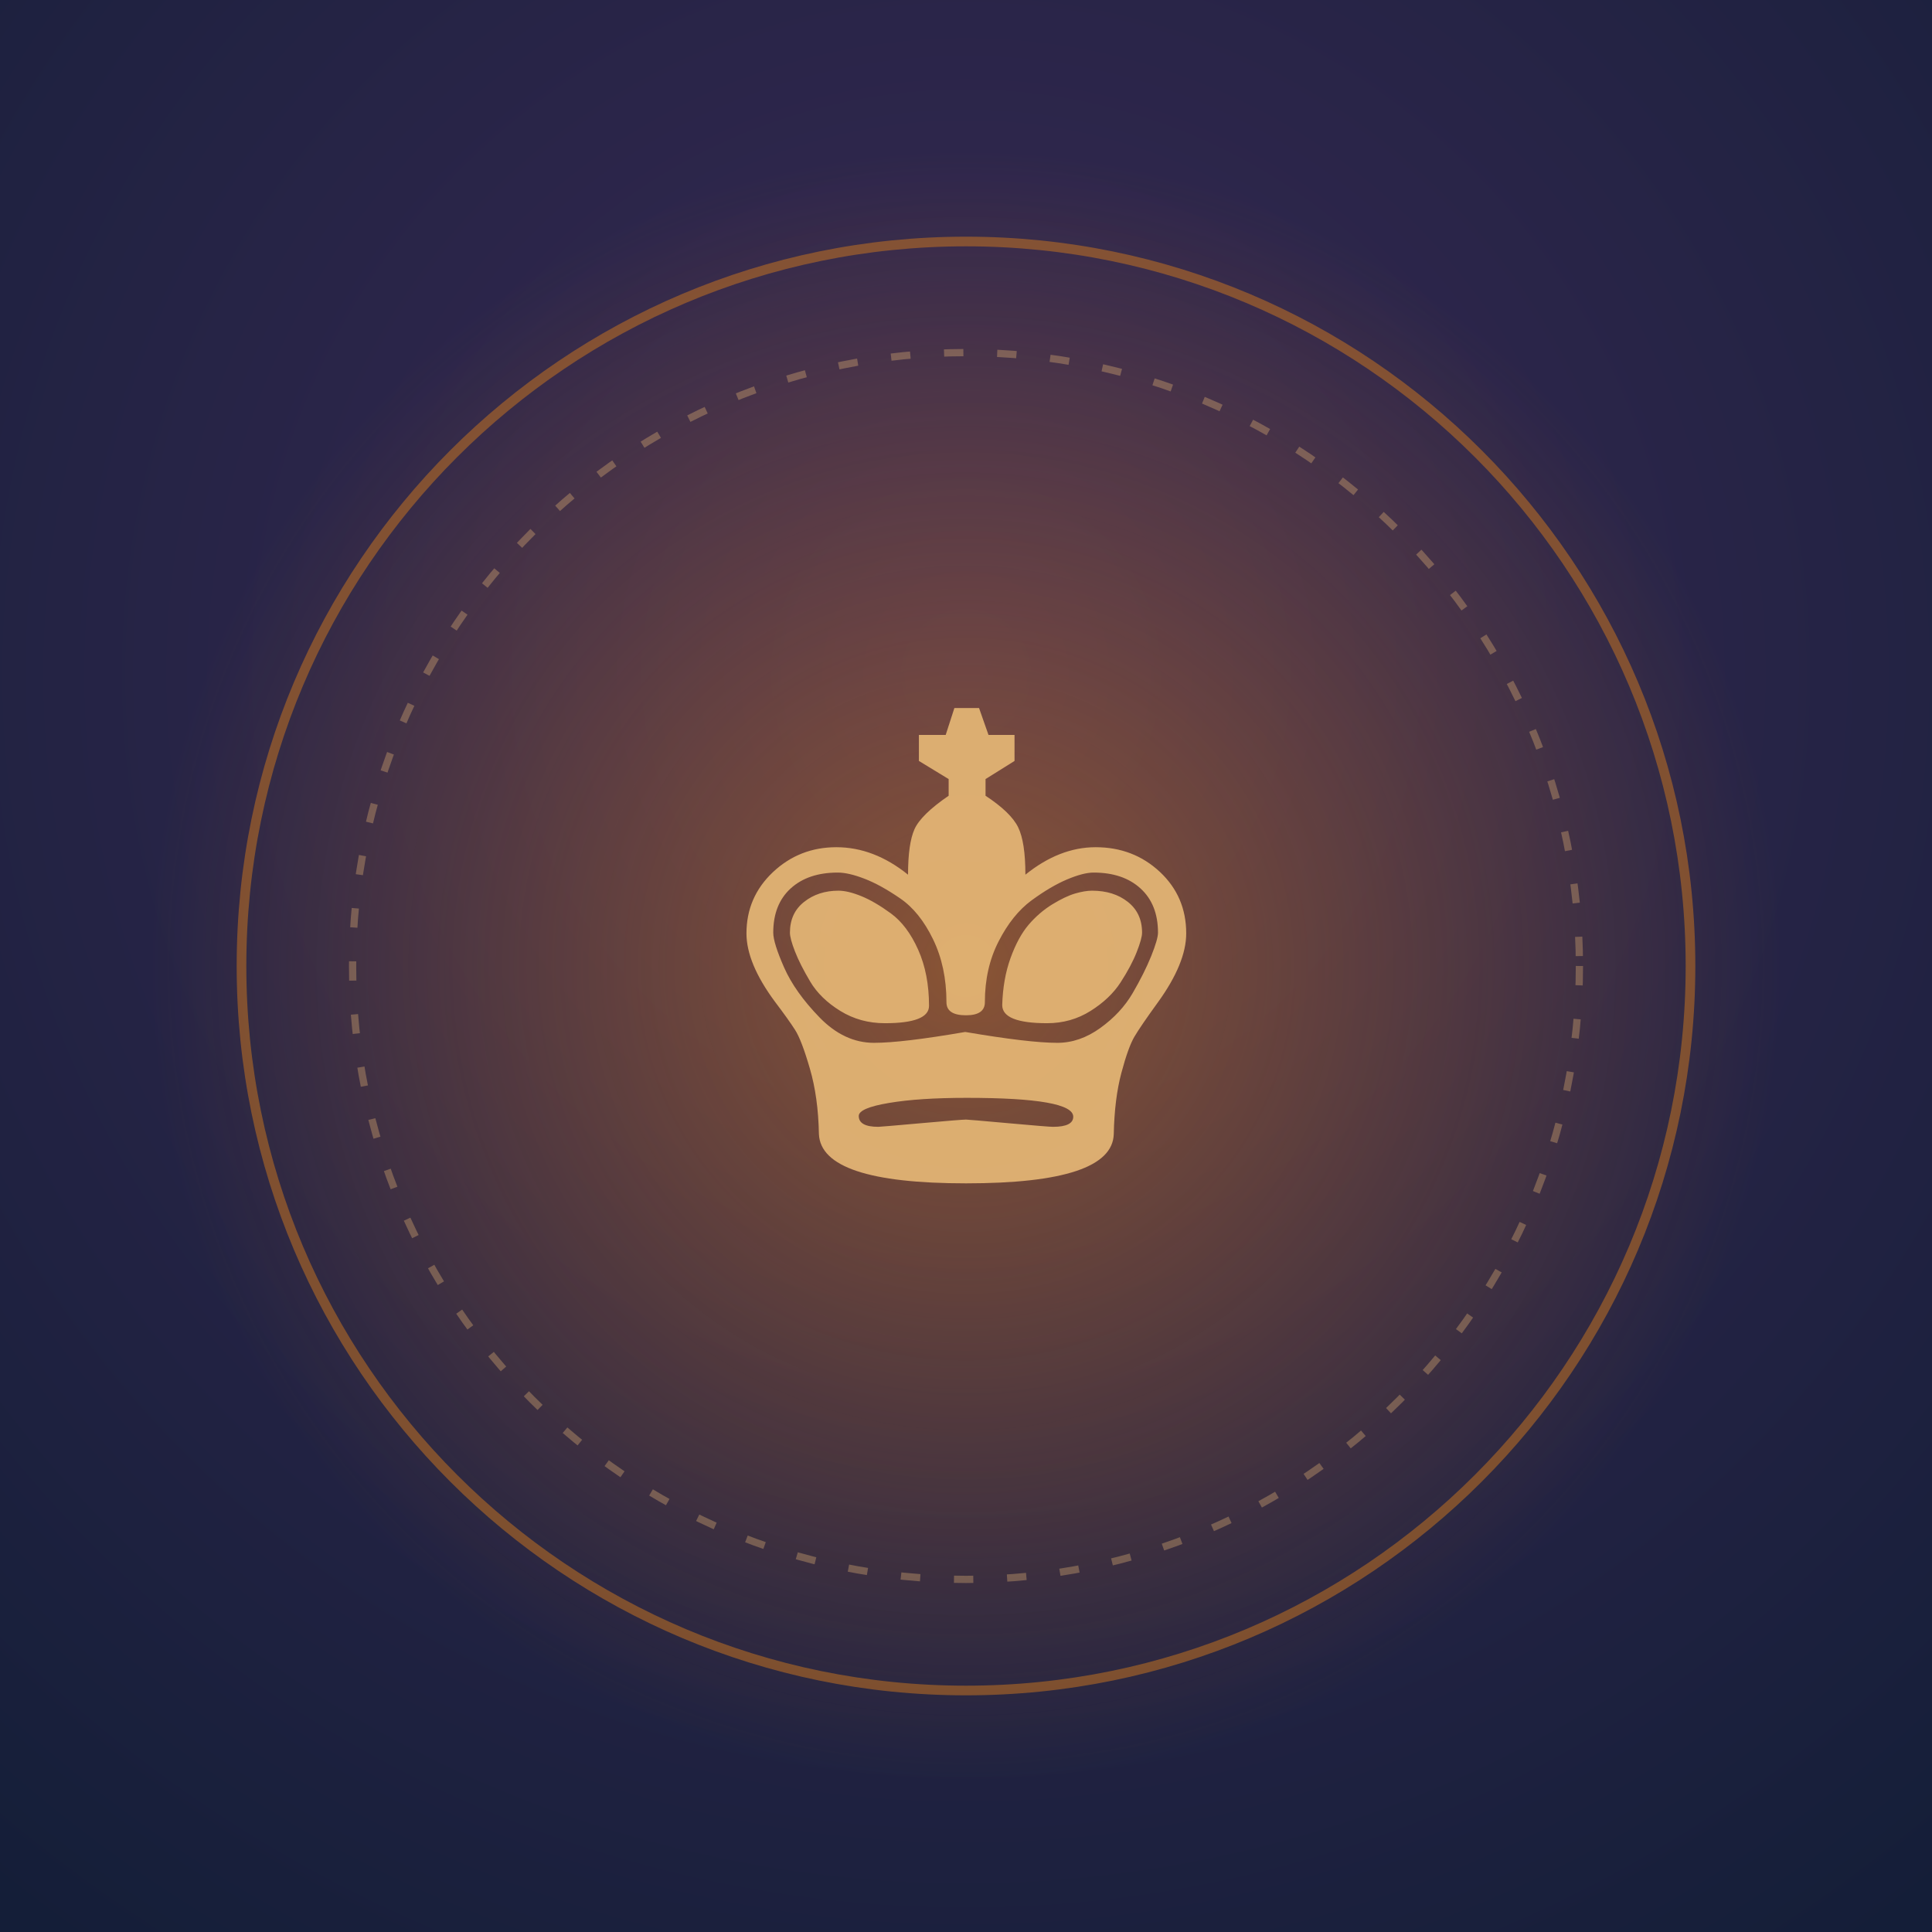
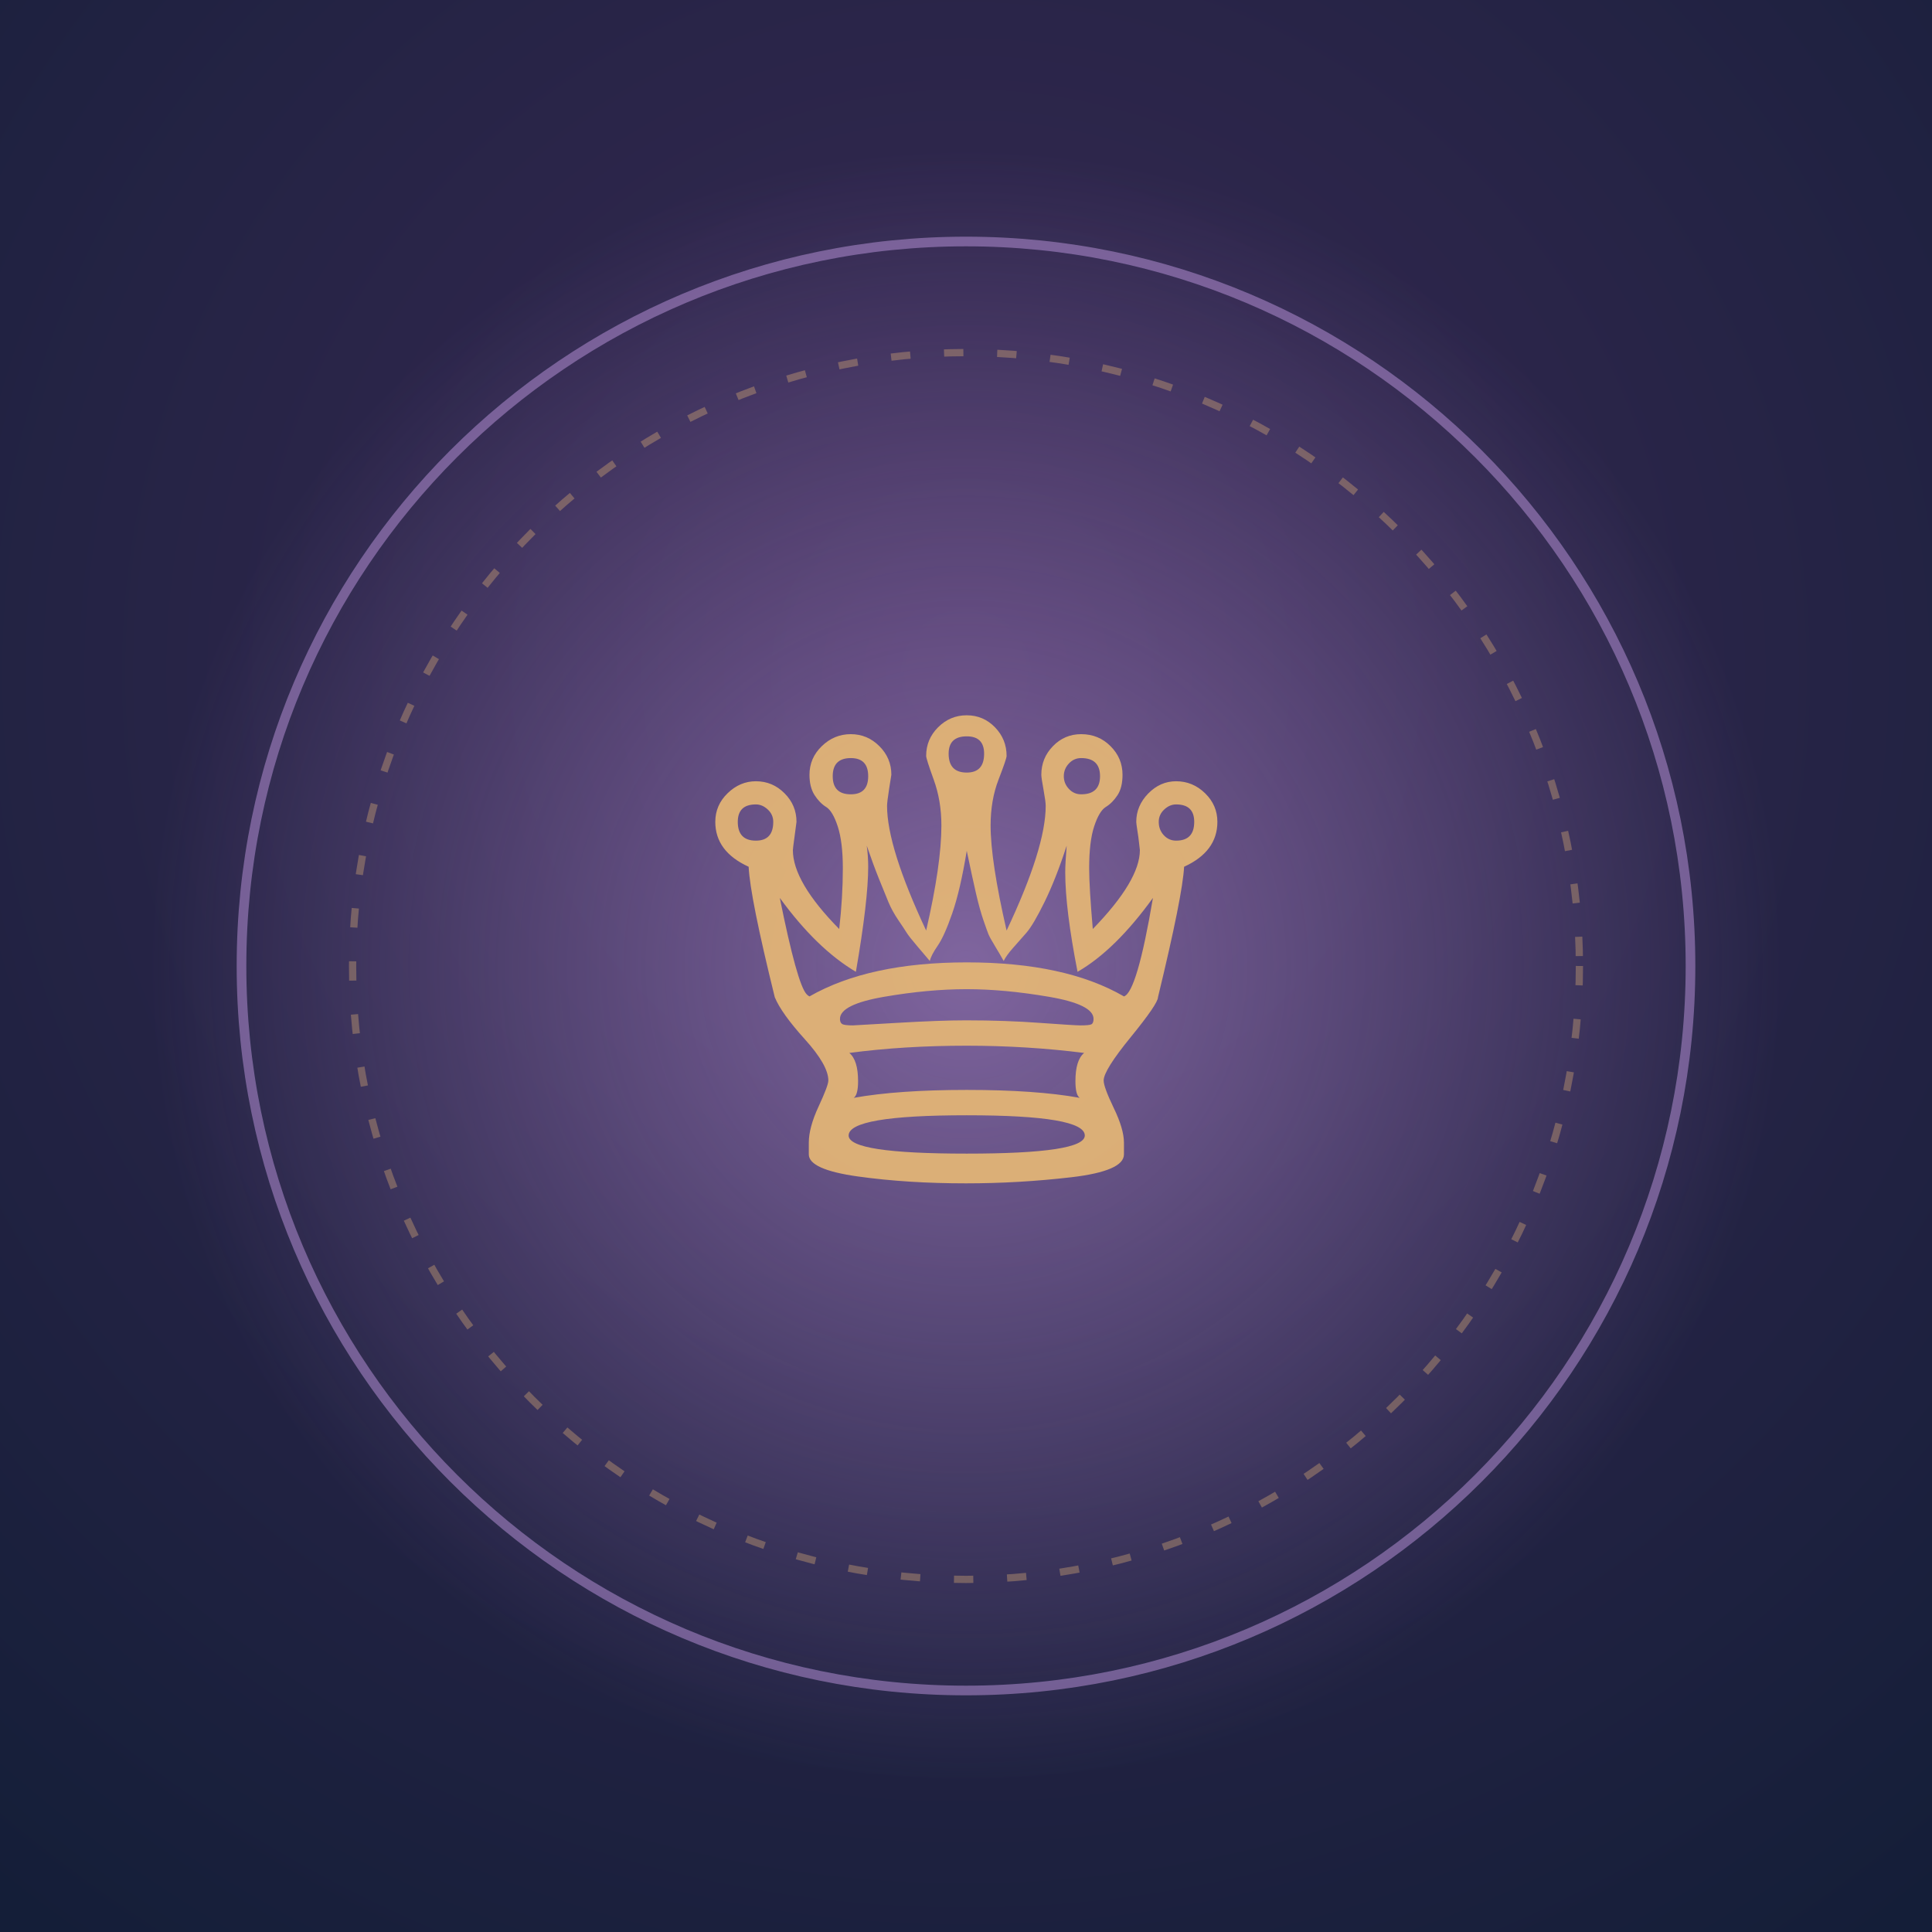
<svg xmlns="http://www.w3.org/2000/svg" width="400" height="400" viewBox="0 0 400 400">
  <defs>
    <radialGradient id="bg" cx="50%" cy="35%" r="80%">
      <stop offset="0%" stop-color="#3a2a55" />
      <stop offset="100%" stop-color="#141e38" />
    </radialGradient>
    <radialGradient id="halo" cx="50%" cy="50%" r="50%">
-       <stop offset="0%" stop-color="#d0781f" stop-opacity="0.55" />
-       <stop offset="100%" stop-color="#d0781f" stop-opacity="0" />
+       <stop offset="0%" stop-color="#BE97DF" stop-opacity="0.55" />
+       <stop offset="100%" stop-color="#BE97DF" stop-opacity="0" />
    </radialGradient>
  </defs>
  <rect width="400" height="400" fill="url(#bg)" />
  <circle cx="200" cy="200" r="170" fill="url(#halo)" />
-   <circle cx="200" cy="200" r="150" fill="none" stroke="#d0781f" stroke-opacity="0.5" stroke-width="2" />
+   <circle cx="200" cy="200" r="150" fill="none" stroke="#BE97DF" stroke-opacity="0.5" stroke-width="2" />
  <circle cx="200" cy="200" r="127" fill="none" stroke="#E5B675" stroke-opacity="0.35" stroke-width="1.5" stroke-dasharray="4 7" />
-   <text x="200" y="200" font-size="150" fill="#E5B675" text-anchor="middle" dominant-baseline="central" opacity="0.92">♚</text>
+   <text x="200" y="200" font-size="150" fill="#E5B675" text-anchor="middle" dominant-baseline="central" opacity="0.92">♕</text>
</svg>
